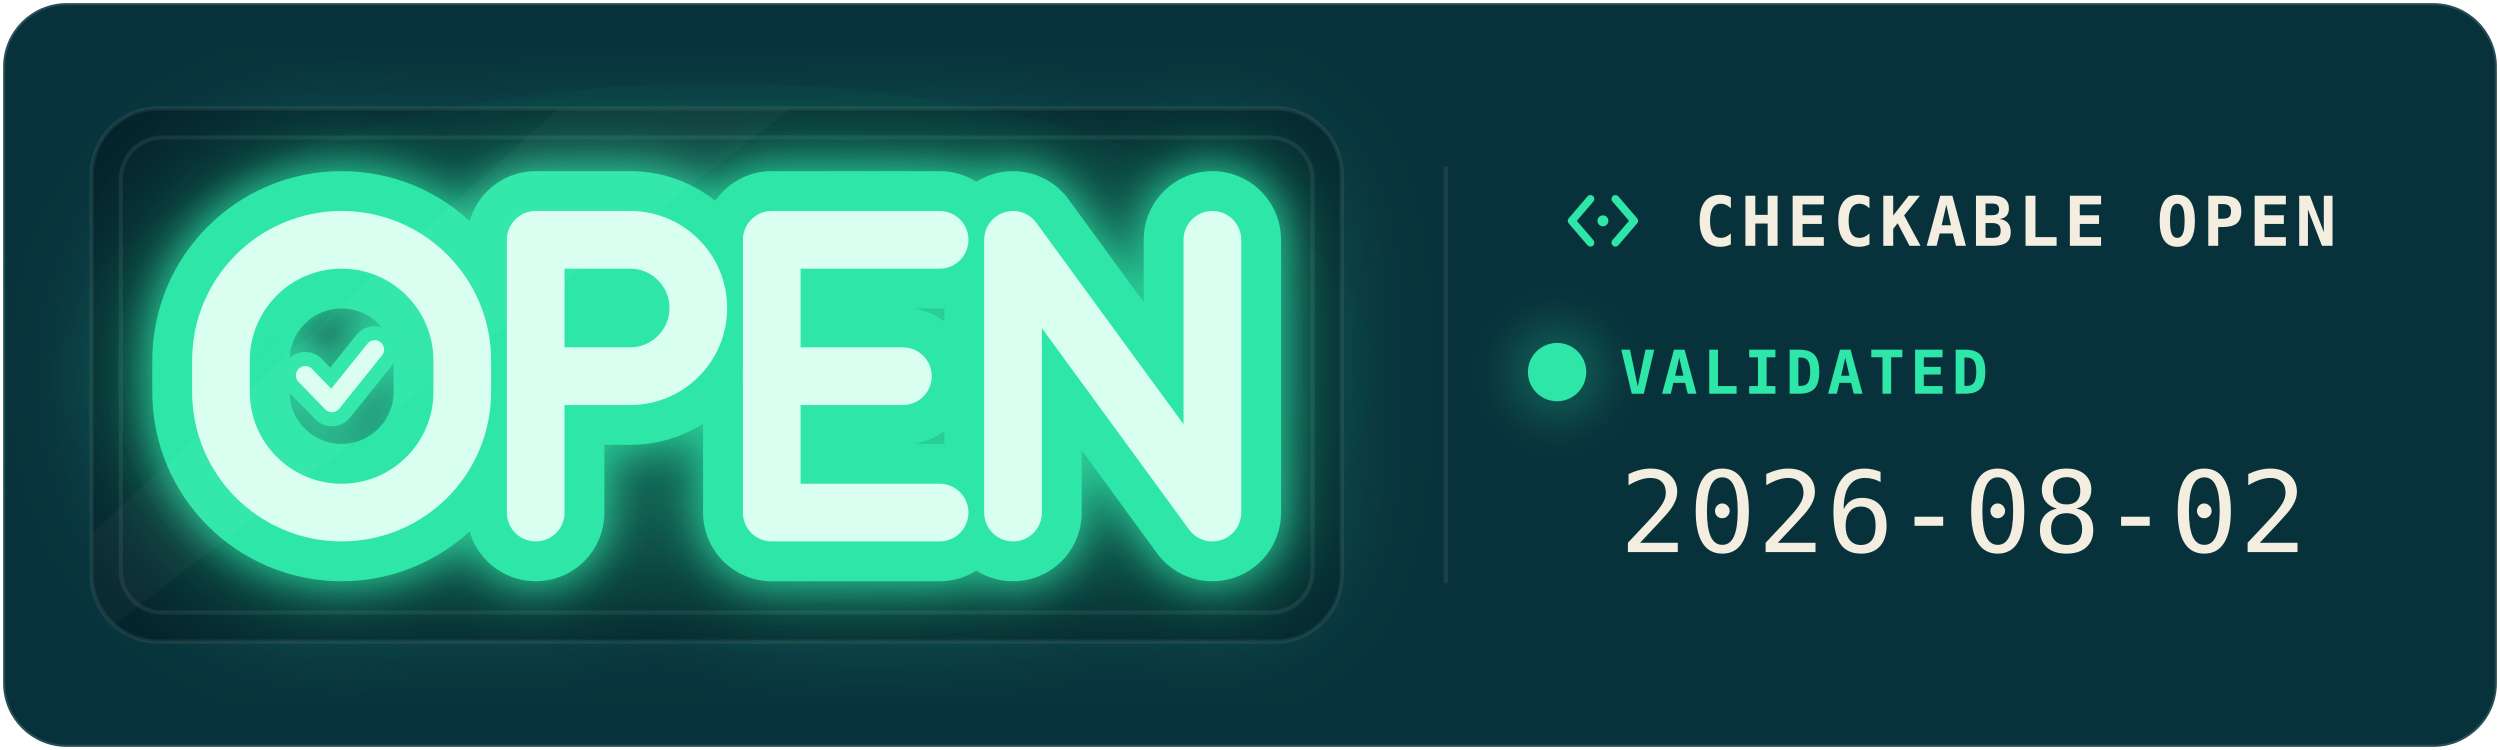
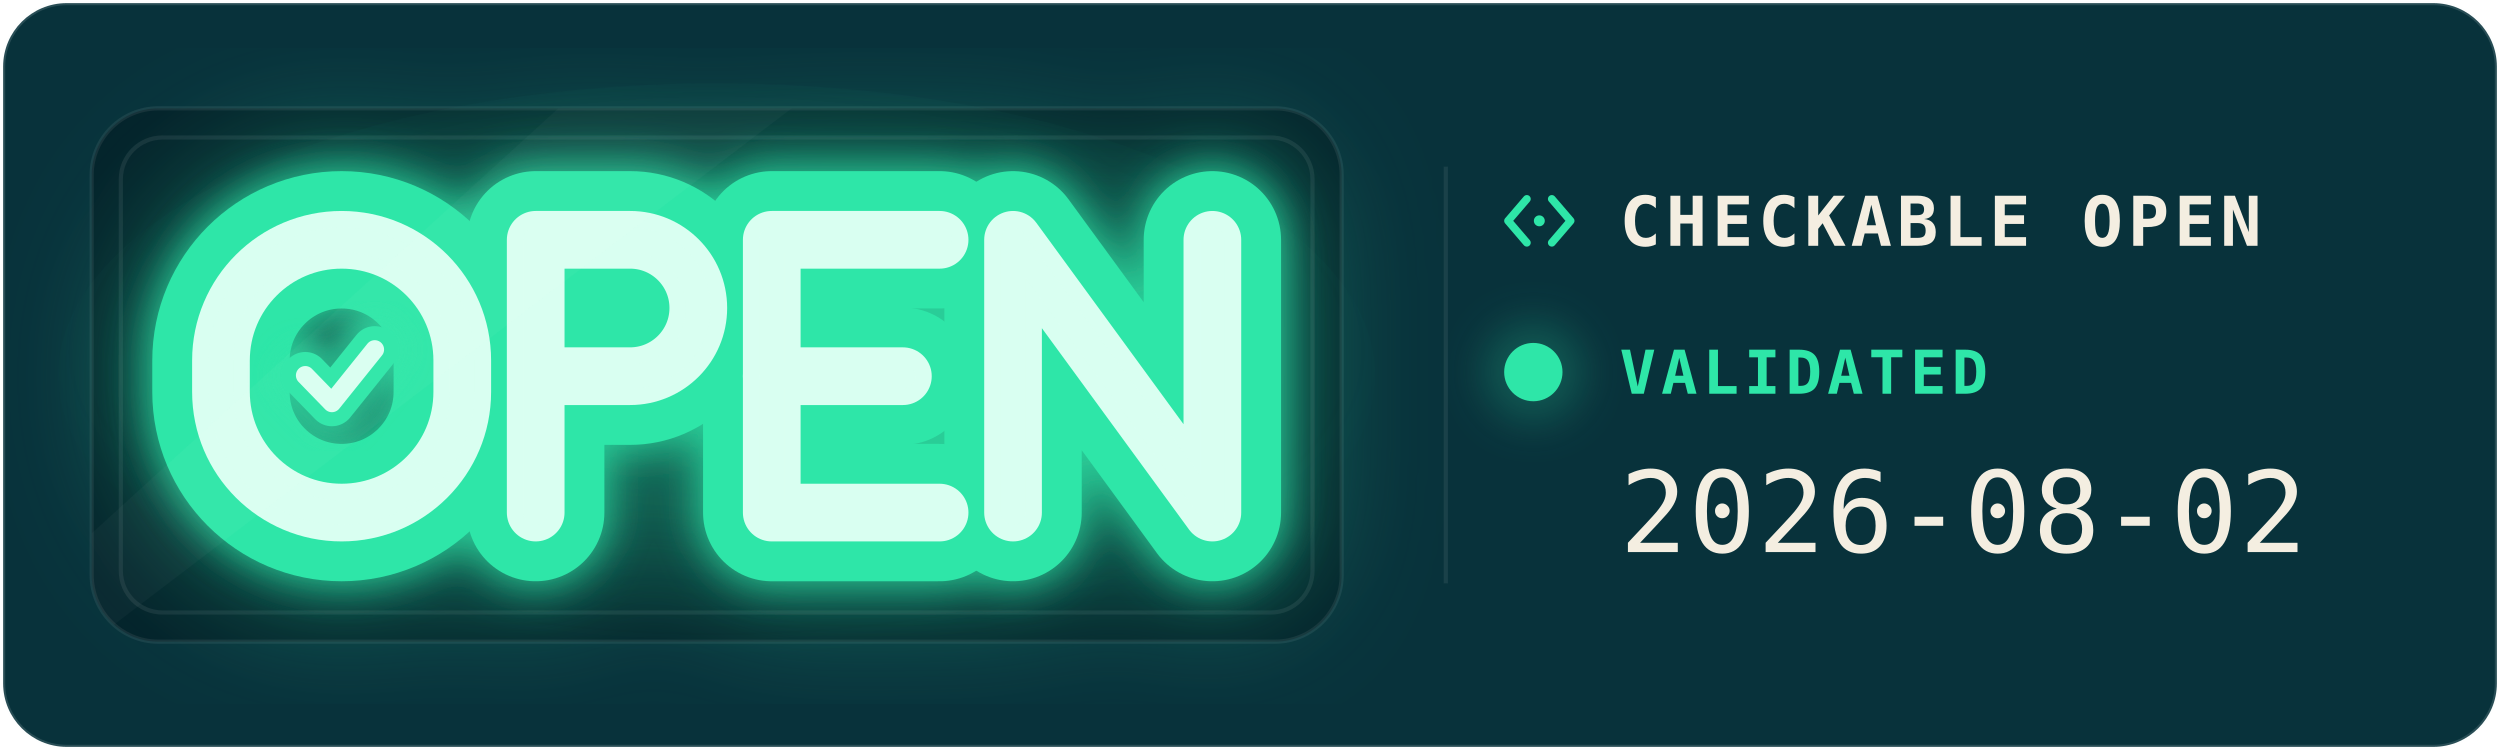
<svg xmlns="http://www.w3.org/2000/svg" xmlns:xlink="http://www.w3.org/1999/xlink" width="600" height="180" viewBox="0 0 600 180" role="img" aria-label="Checkable Open: validated 2026-08-02.">
  <defs>
    <filter id="halo" x="-70%" y="-70%" width="240%" height="240%">
      <feGaussianBlur stdDeviation="14" />
    </filter>
    <filter id="bloom" x="-50%" y="-50%" width="200%" height="200%">
      <feGaussianBlur stdDeviation="5" />
    </filter>
    <radialGradient id="spill" cx="50%" cy="46%" r="52%">
      <stop offset="0" stop-color="#2ee6a8" stop-opacity=".2" />
      <stop offset="1" stop-color="#2ee6a8" stop-opacity="0" />
    </radialGradient>
    <clipPath id="pane">
      <rect x="22" y="26" width="300" height="128" rx="16" />
    </clipPath>
    <clipPath id="body">
      <rect x="0" y="0" width="600" height="180" rx="16" />
    </clipPath>
  </defs>
  <rect x=".75" y=".75" width="598.5" height="178.5" rx="15.25" fill="#08323b" stroke="rgba(238,246,244,.14)" />
  <g clip-path="url(#body)">
    <rect x="22" y="26" width="300" height="128" rx="16" fill="#04222a" stroke="rgba(238,246,244,.08)" />
    <rect x="29" y="33" width="286" height="114" rx="10" fill="none" stroke="rgba(238,246,244,.08)" />
    <ellipse cx="172" cy="90" rx="158" ry="70" fill="url(#spill)" />
    <defs>
      <filter id="tglit" x="-90%" y="-90%" width="280%" height="280%">
        <feGaussianBlur stdDeviation="2.316" />
      </filter>
      <g id="tubelit" fill="none" stroke-linecap="round" stroke-linejoin="round">
        <g transform="translate(53.0312,57.5536) scale(2.51786)">
          <rect x="0" y="0" width="23" height="26" rx="11.5" />
          <path d="M30 26 V0 H39 A6.5 6.5 0 0 1 39 13 H30" />
          <path d="M68.5 0 H52.5 V26 H68.5" />
          <path d="M52.5 13 H65" />
          <path d="M75.5 26 V0 L94.5 26 V0" />
        </g>
      </g>
      <g id="ticklit" fill="none" stroke-linecap="round" stroke-linejoin="round">
        <g transform="translate(53.0312,57.5536) scale(2.51786)">
          <g transform="translate(11.5,13) scale(0.77) translate(-11.5,-13)">
            <path d="M7 12.9 L10.3 16.3 L15.6 9.7" />
          </g>
        </g>
      </g>
    </defs>
    <use href="#tubelit" xlink:href="#tubelit" stroke="#2ee6a8" stroke-width="20.294" opacity=".28" filter="url(#halo)" />
    <use href="#tubelit" xlink:href="#tubelit" stroke="#2ee6a8" stroke-width="14.14" opacity=".8" filter="url(#bloom)" />
    <use href="#tubelit" xlink:href="#tubelit" stroke="#2ee6a8" stroke-width="13.093" opacity="1" />
    <use href="#tubelit" xlink:href="#tubelit" stroke="#d9fff1" stroke-width="5.499" opacity="1" />
    <use href="#ticklit" xlink:href="#ticklit" stroke="#2ee6a8" stroke-width="8.687" opacity=".55" filter="url(#tglit)" />
    <use href="#ticklit" xlink:href="#ticklit" stroke="#2ee6a8" stroke-width="5.791" opacity="1" />
    <use href="#ticklit" xlink:href="#ticklit" stroke="#d9fff1" stroke-width="2.316" opacity="1" />
    <use href="#tubelit" xlink:href="#tubelit" stroke="#d9fff1" stroke-width="2.357" opacity=".9" />
    <g clip-path="url(#pane)">
      <path d="M22 128 L134 26 L190 26 L22 154 Z" fill="#eef6f4" opacity=".03" />
    </g>
  </g>
  <path d="M347 40 V140" stroke="rgba(238,246,244,.08)" stroke-width="1" />
-   <g transform="translate(372.7,41) scale(0.375)" fill="none" stroke="#2ee6a8" stroke-width="5" stroke-linecap="round" stroke-linejoin="round">
+   <g transform="translate(357.438,41) scale(0.375)" fill="none" stroke="#2ee6a8" stroke-width="5" stroke-linecap="round" stroke-linejoin="round">
    <path d="M24 18 L12 32 L24 46" />
    <path d="M40 18 L52 32 L40 46" />
    <circle cx="32" cy="32" r="3.5" fill="#2ee6a8" stroke="none" />
  </g>
-   <text x="406.7" y="59" font-family="ui-monospace,'IBM Plex Mono',SFMono-Regular,Menlo,Consolas,monospace" font-size="16.5" letter-spacing=".07em" fill="#f4eee1" font-weight="600">CHECKABLE OPEN</text>
-   <circle cx="373.7" cy="89.3" r="11.9" fill="#2ee6a8" opacity=".22" filter="url(#bloom)" />
-   <circle cx="373.7" cy="89.3" r="7" fill="#2ee6a8" />
+   <text x="388.7" y="59" font-family="ui-monospace,'IBM Plex Mono',SFMono-Regular,Menlo,Consolas,monospace" font-size="16.5" letter-spacing=".07em" fill="#f4eee1" font-weight="600">CHECKABLE OPEN</text>
+   <circle cx="368" cy="89.3" r="11.9" fill="#2ee6a8" opacity=".22" filter="url(#bloom)" />
+   <circle cx="368" cy="89.3" r="7" fill="#2ee6a8" />
  <text x="388.7" y="94.5" font-family="ui-monospace,'IBM Plex Mono',SFMono-Regular,Menlo,Consolas,monospace" font-size="14.5" letter-spacing=".085em" fill="#2ee6a8" font-weight="600">VALIDATED</text>
  <text x="388.7" y="132.5" font-family="ui-monospace,'IBM Plex Mono',SFMono-Regular,Menlo,Consolas,monospace" font-size="27" letter-spacing=".01em" fill="#f4eee1">2026-08-02</text>
</svg>
